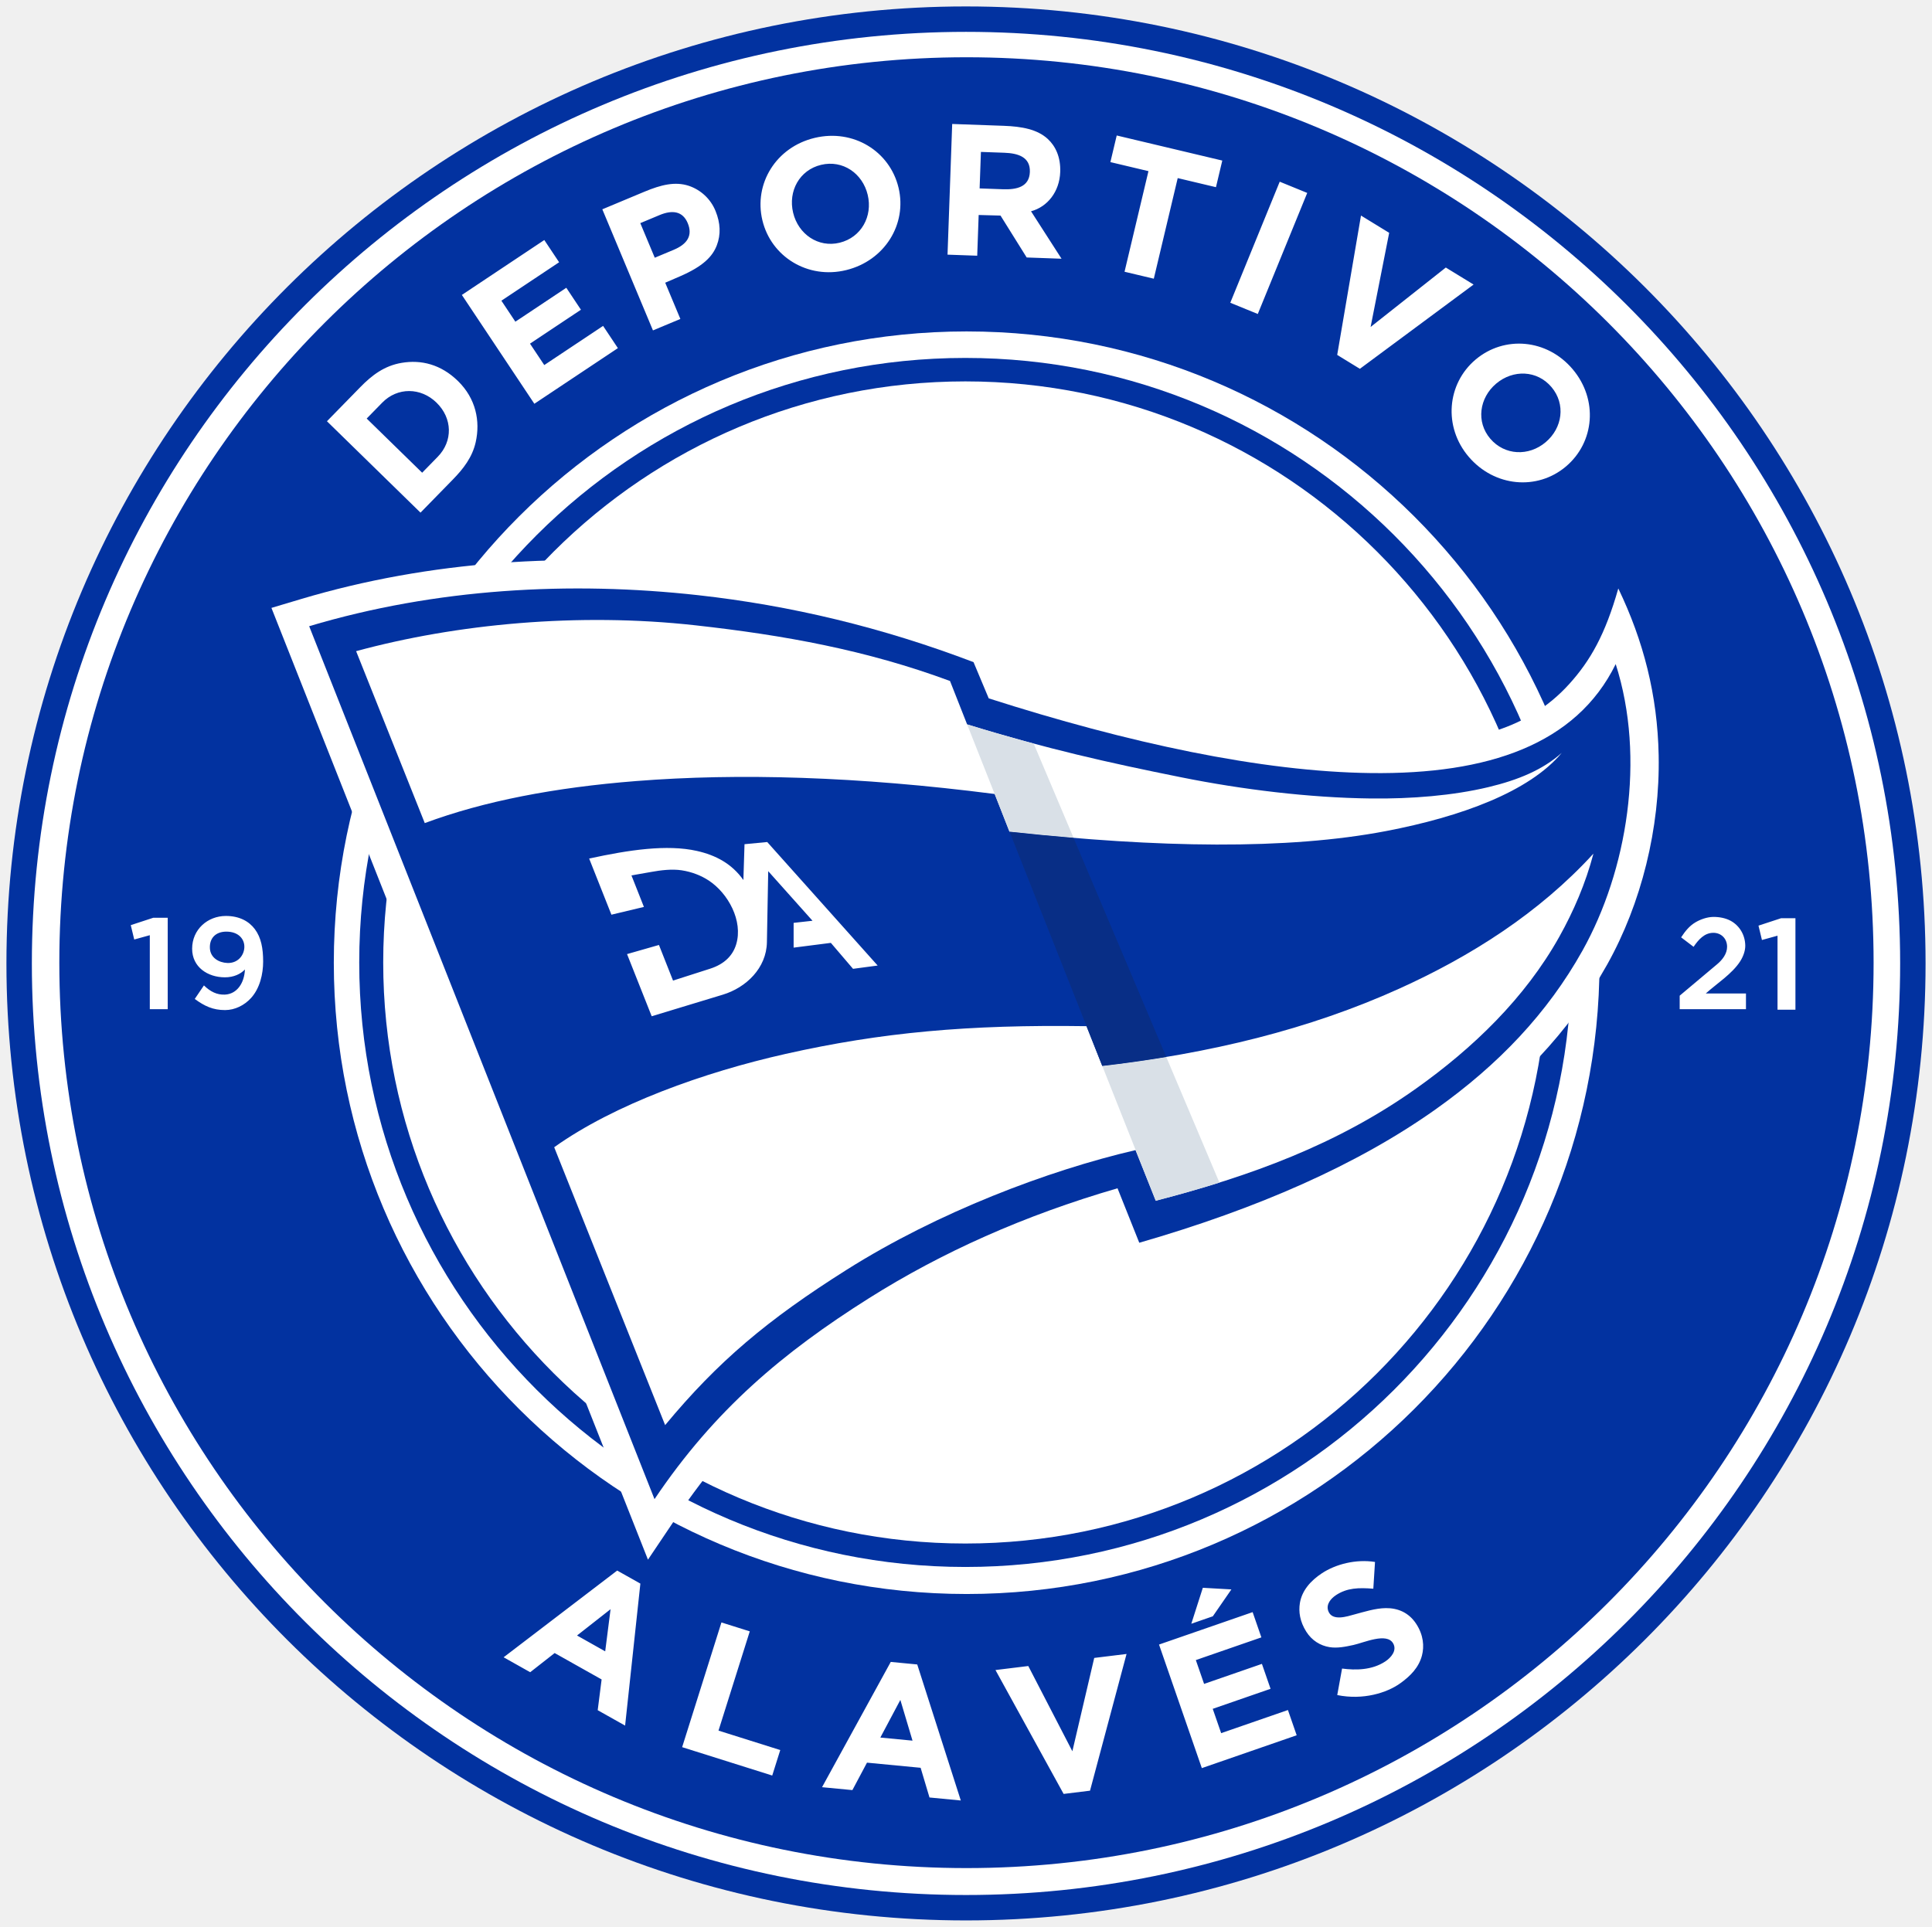
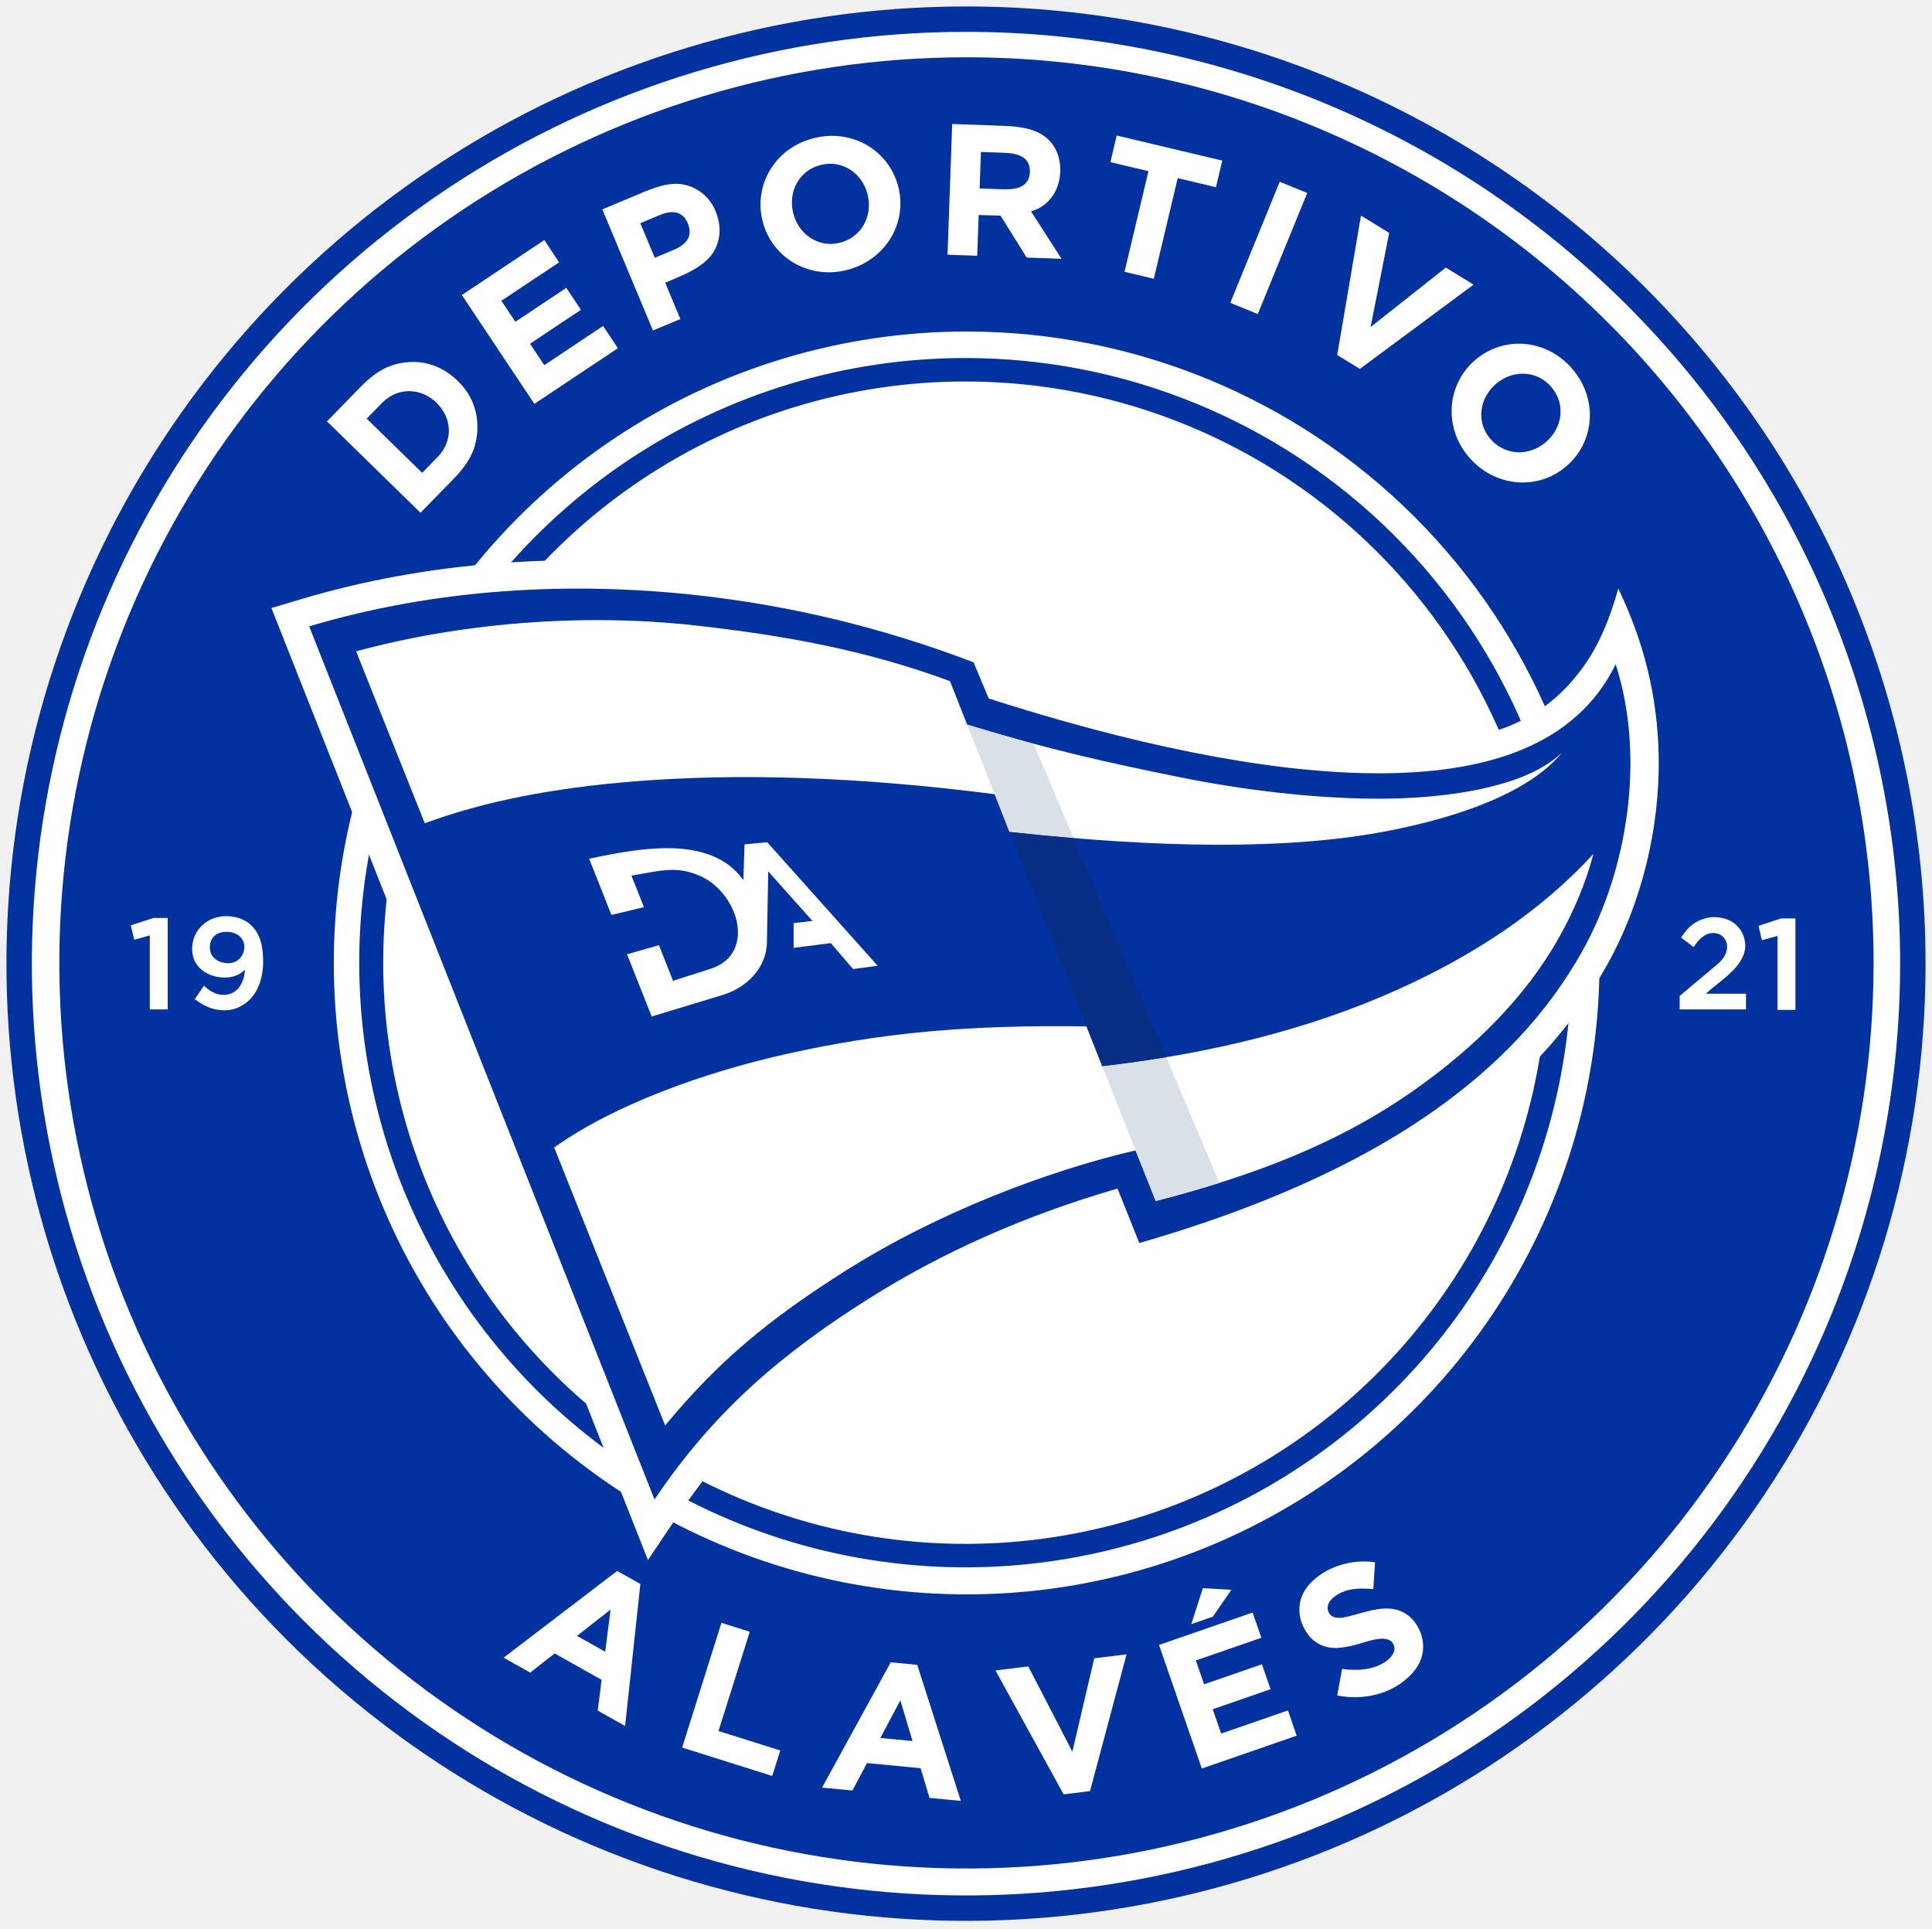
- <svg xmlns="http://www.w3.org/2000/svg" width="300" height="299.258">
-   <path d="M297.638 137.48A284.173 283.465 0 0 1 581.81 420.945 284.173 283.465 0 1 1 297.638 137.48" style="fill:#0232a0;fill-rule:evenodd" transform="translate(-6.06 -71.085)scale(.52433)" data-source="https://football-logos.cc" />
-   <path d="M297.638 145.008a276.645 275.937 0 0 1 276.645 275.937 276.645 275.937 0 1 1-276.645-275.937" style="fill:#fff;fill-rule:evenodd" transform="translate(-6.06 -71.085)scale(.52433)" />
-   <path d="M297.773 152.535A268.646 268.186 0 0 1 566.42 420.721a268.646 268.186 0 1 1-268.647-268.186" style="fill:#0232a0;fill-rule:evenodd" transform="translate(-6.06 -71.085)scale(.52433)" />
-   <path d="M297.833 233.744a187.417 186.99 0 0 1 187.416 186.989 187.417 186.99 0 1 1-187.416-186.99" style="fill:#fff;fill-rule:evenodd" transform="translate(-6.06 -71.085)scale(.52433)" />
-   <path d="M297.446 241.594a179.502 179.061 0 0 1 179.502 179.062 179.502 179.061 0 1 1-179.502-179.062" style="fill:#0232a0;fill-rule:evenodd" transform="translate(-6.06 -71.085)scale(.52433)" />
-   <path d="M297.45 248.543a172.405 172.113 0 0 1 172.405 172.113A172.405 172.113 0 1 1 297.45 248.543" style="fill:#fff;fill-rule:evenodd" transform="translate(-6.06 -71.085)scale(.52433)" />
-   <path d="M337.57 497.816c-22.515 7.122-44.134 16.745-64.15 29.37-25.04 15.794-44.379 32.318-61.064 57.124l-8.905 13.24-111.51-281.915 8.773-2.62c38.23-11.418 79.022-13.884 118.575-9.485 28.668 3.189 56.62 10.055 83.568 20.327l3.36 1.281 4.39 10.464c18.159 5.709 36.64 10.717 55.293 14.462 16.931 3.4 34.511 5.894 51.801 6.1 27.441.328 45.718-3.674 58.685-18.094 6.11-6.795 10.55-14.473 14.428-28.192 7.44 15.475 11.605 31.542 11.954 49.416.422 21.603-5.13 43.89-15.247 61.979-11.316 20.23-27.113 36.37-45.937 49.726-26.795 19.012-58.899 31.689-90.305 40.748l-7.306 2.108z" style="fill:#fff;fill-rule:evenodd" transform="translate(-6.06 -71.085)scale(.52433)" data-source="https://football-logos.cc" />
-   <path d="M103.117 321.06 205.39 579.625c17.823-26.5 38.115-43.497 63.55-59.54 21.468-13.54 45.878-24.5 73.57-32.539l6.442 16.134c34.975-10.089 64.548-23.049 87.774-39.528 18.645-13.23 33.152-28.535 43.467-46.978 13.238-23.667 18.788-57.01 9.853-84.891-11.69 23.836-37.862 32.69-72.445 32.277-32.487-.388-72.044-8.939-113.234-22.13l-4.5-10.727c-27.015-10.298-54.156-16.786-81.506-19.828-37.94-4.22-77.722-2.022-115.245 9.185" style="fill:#0232a0;fill-rule:evenodd" transform="translate(-6.06 -71.085)scale(.52433)" />
-   <path d="M474.068 358.566c-5.573 4.988-12.802 8.027-21.736 10.16-10.497 2.508-22.785 3.504-34.82 3.36-18.292-.218-38.112-2.653-56.025-6.25-21.7-4.357-40.058-8.472-63.518-15.697l-5.066-12.851c-24.761-9.169-49.108-13.572-75.374-16.493-34.705-3.86-70.797-.427-100.507 7.656l20.33 50.927c17.564-6.53 38.428-10.542 62.607-12.454 30.245-2.39 65.532-1.39 106.174 3.834l4.373 11.168c44.09 4.786 82.227 5.432 111.604-.202 22.132-4.245 42.356-11.625 51.958-23.158M175.68 475.388l32.857 82.31c15.6-18.811 30.215-31.163 53.83-46.059 26.885-16.957 59.47-29.355 85.472-35.398l5.992 14.994c28.03-7.275 53.668-16.604 77.092-33.223 16.876-11.975 32.262-26.8 42.41-44.948 4.246-7.591 7.794-15.808 10.118-24.64-16.204 17.713-36.465 30.465-57.449 39.963-26.758 12.113-56.16 19.236-88.006 22.92l-4.672-11.776c-35.069-.51-60.759 1.841-89.08 8.207-24.193 5.438-50.735 14.93-68.564 27.65" style="fill:#fff;fill-rule:evenodd" transform="translate(-6.06 -71.085)scale(.52433)" />
-   <path d="M317.679 355.824a555 555 0 0 1-19.71-5.685l12.579 31.792q9.67 1.051 18.946 1.825zm20.318 95.484 15.834 39.928c6.409-1.663 12.692-3.434 18.853-5.375l-15.74-37.211a385 385 0 0 1-18.947 2.658" style="fill:#d9e0e7;fill-rule:evenodd" transform="translate(-6.06 -71.085)scale(.52433)" />
-   <path d="m310.538 381.93 27.458 69.378a385 385 0 0 0 18.948-2.658l-27.45-64.894a767 767 0 0 1-18.956-1.826" style="fill:#082e86;fill-rule:evenodd" transform="translate(-6.06 -71.085)scale(.52433)" />
-   <path d="M543.273 407.561h-4.272l-6.67 2.189 1.025 4.254 4.612-1.275v21.916h5.305zm-482.045-.144h-4.272l-6.672 2.188 1.026 4.254 4.612-1.275V434.5h5.306zm28.259 12.966c-.002-3.935-.597-7.094-2.45-9.585-1.741-2.34-4.6-3.916-8.576-3.916-5.426 0-10.003 4.013-10.003 9.711 0 5.44 4.61 8.46 9.702 8.467 2.646.004 4.683-1.002 5.933-2.323-.181 4.069-2.382 7.276-5.92 7.441-2.358.11-4.324-.871-6.221-2.719l-2.72 4.01c2.93 2.138 5.4 3.296 8.984 3.292 2.924-.003 5.724-1.419 7.674-3.56 2.62-2.875 3.599-7.12 3.597-10.818m-10.603.428c-2.495-.1-5.034-1.532-5.167-4.374-.144-3.088 1.825-4.898 4.842-4.911 3.637-.016 5.468 2.222 5.361 4.673-.107 2.456-2.013 4.734-5.036 4.612m437.836 9.035c3.24-2.923 7.806-5.808 10.193-9.536.845-1.32 1.511-3.033 1.502-4.597-.018-3.229-1.745-5.988-4.308-7.387-1.537-.84-3.472-1.19-5.257-1.154-1.732.034-3.714.711-5.263 1.644-1.7 1.025-2.942 2.535-4.168 4.403l3.689 2.806c1.473-2.171 3.239-4.154 5.879-4.148 2.253.006 4.025 1.654 4.046 4.109.018 2.094-1.422 3.912-2.91 5.162l-11.13 9.349v4.003h19.63v-4.654zM292.166 211.002l8.792.314.43-12.063 6.472.176 7.75 12.41 10.32.37-9.034-14.055c4.902-1.33 8.422-5.81 8.643-11.595.171-4.488-1.417-7.728-3.676-9.818-3.096-2.865-7.705-3.71-13.053-3.902l-15.262-.545zm16.802-30.184c4.078.146 7.74 1.253 7.582 5.684-.159 4.447-3.896 5.274-7.969 5.128l-6.911-.247.386-10.812zM204.93 233.442l8.117-3.394-4.489-10.736 4.349-1.878c6.947-3 9.674-5.932 10.924-9.167s1.081-6.646-.363-10.186a13.02 13.02 0 0 0-7.959-7.48c-4.009-1.305-8.152-.312-13.088 1.751l-12.487 5.22zm1.964-34.166c3.765-1.574 6.843-1.176 8.33 2.38 1.549 3.706-.157 6.243-4.18 7.925l-5.579 2.332-4.284-10.249zm-70.805 88.142 9.576-9.802c3.118-3.19 5.758-6.586 6.766-11.054 1.416-6.279.037-12.966-5.249-18.13-5.054-4.938-10.892-6.36-16.684-5.38-5.11.864-8.757 3.628-12.257 7.21l-9.856 10.087zm-11.328-32.586c4.477-4.582 11.393-4.566 16.078.012 4.743 4.634 4.876 11.4.346 16.036l-4.607 4.715-16.425-16.047zm128.056-78.415c11.463-2.741 22.259 3.946 24.843 14.756 2.585 10.81-4.114 21.598-15.48 24.398-11.368 2.8-22.26-3.946-24.844-14.756-2.585-10.81 4.018-21.657 15.481-24.398m1.909 7.982c6.42-1.535 12.28 2.524 13.802 8.891 1.522 6.368-1.92 12.601-8.288 14.172-6.366 1.571-12.28-2.523-13.802-8.89s1.868-12.637 8.288-14.173m222.576 60.537c7.604 9.006 6.486 21.655-2.007 28.825s-21.14 6.039-28.754-2.854c-7.613-8.894-6.485-21.656 2.007-28.826s21.15-6.151 28.754 2.855m-6.271 5.295c4.258 5.044 3.269 12.102-1.734 16.326-5.002 4.223-12.119 3.951-16.385-1.029s-3.27-12.102 1.733-16.325c5.003-4.224 12.127-4.016 16.386 1.028m-97.495-67.098-31.264-7.43-1.874 7.885 11.272 2.678-7.082 29.799 8.667 2.06 7.082-29.799 11.326 2.692zm25.154 9.585-8.145-3.326-14.64 35.859 8.145 3.326zM172.752 206.67l-24.417 16.263 21.47 32.236 24.74-16.478-4.385-6.585-17.418 11.6-4.226-6.344 15.083-10.046-4.332-6.504-15.083 10.046-4.14-6.217 17.095-11.386zm275.205 13.188-8.224-5.04-22.272 17.604 5.498-27.885-8.347-5.116-7.045 41.28 6.715 4.116zm-44.93 381.73c-3.322 2.19-5.905 5.11-6.512 8.83-.415 2.544-.008 5.453 1.887 8.454 1.658 2.625 4.158 4.15 6.886 4.588 2.294.368 4.605-.095 7.059-.629 3.165-.689 9.882-3.791 11.79-.483 1.224 2.124-.662 4.253-2.335 5.356-3.96 2.61-8.81 2.625-12.795 2.102l-1.426 7.852c7.708 1.564 14.682-.67 18.573-3.426 3.114-2.205 5.588-4.768 6.508-8.267.716-2.721.484-6.075-1.717-9.431-2.252-3.433-5.574-4.672-9-4.63-3.115.036-6.469 1.13-9.378 1.9-1.886.5-6.55 2.15-7.663-1.099-.672-1.967.808-3.653 2.29-4.637 3.307-2.193 6.778-2.249 11.07-1.913l.5-7.925c-5.66-.892-11.626.648-15.737 3.358m-20.504 11.506-27.723 9.602 12.678 36.6 28.088-9.73-2.59-7.477-19.775 6.85-2.495-7.203 17.124-5.932-2.557-7.384-17.125 5.932-2.445-7.058 19.41-6.723zm-18.161 3.44 6.37-2.206 5.499-7.962-8.456-.485zm-19.178 8.951-9.574 1.174-6.472 27.642-13.055-25.246-9.717 1.192 20.182 36.693 7.817-.96zm-49.088 43.398-9.27-.888-2.627-8.795-15.883-1.522-4.323 8.13-8.989-.862 20.35-37.106 7.842.752zm-14.299-17.725-3.602-12.06-5.927 11.147zm-85.115-4.453-8.116-4.566 1.16-9.105-13.907-7.823-7.244 5.682-7.87-4.427 33.631-25.687 6.867 3.862zm-5.896-21.996 1.59-12.486-9.933 7.792zm42.815-5.92-8.391-2.643-11.637 36.943 26.68 8.404 2.377-7.547-18.288-5.761zm-47.567-228.908 6.593 16.627 9.624-2.299-3.69-9.335 5.83-1.026c2.835-.518 6.16-.926 9.039-.487 3.089.472 5.832 1.59 8.027 3.032 5.729 3.767 10.218 11.958 8.122 18.89-.98 3.239-3.379 5.832-7.747 7.232l-10.956 3.512-4.171-10.552-9.45 2.704 7.302 18.413 21.06-6.392c6.9-2.092 12.92-7.869 13.06-15.53l.385-21.053 13.12 14.688-5.594.624v7.337l11.027-1.409 6.567 7.687 7.292-.974-32.702-36.583-6.727.64-.335 10.617c-3.385-4.793-8.12-7.358-13.787-8.626-8.841-1.98-20.097-.312-31.89 2.263" style="fill:#fff;fill-rule:evenodd" transform="translate(-6.06 -71.085)scale(.52433)" data-source="https://football-logos.cc" />
+ <svg xmlns="http://www.w3.org/2000/svg" width="512" height="511" viewBox="0 0 512 511" fill="none">
+   <path fill-rule="evenodd" clip-rule="evenodd" d="M256 1.707C323.443 1.707 388.123 28.431 435.813 76.002C483.502 123.572 510.293 188.092 510.293 255.366C510.293 305.536 495.379 354.578 467.437 396.292C439.495 438.006 399.78 470.519 353.314 489.718C306.848 508.916 255.718 513.94 206.39 504.152C157.062 494.365 111.751 470.206 76.187 434.731C40.624 399.256 16.405 354.058 6.593 304.853C-3.219 255.648 1.817 204.645 21.064 158.295C40.31 111.945 72.904 72.329 114.722 44.456C156.541 16.584 205.706 1.707 256 1.707Z" fill="#0232A0" />
+   <path fill-rule="evenodd" clip-rule="evenodd" d="M256 8.443C321.656 8.443 384.623 34.458 431.049 80.765C477.475 127.072 503.557 189.878 503.557 255.366C503.557 304.203 489.038 351.944 461.836 392.55C434.634 433.156 395.971 464.805 350.736 483.494C305.501 502.183 255.725 507.073 207.704 497.546C159.682 488.018 115.572 464.501 80.95 429.968C46.329 395.435 22.751 351.437 13.199 303.539C3.647 255.64 8.55 205.992 27.287 160.873C46.024 115.753 77.754 77.189 118.464 50.057C159.175 22.924 207.038 8.443 256 8.443Z" fill="white" />
+   <path fill-rule="evenodd" clip-rule="evenodd" d="M256.121 15.179C319.879 15.179 381.026 40.463 426.109 85.469C471.193 130.476 496.521 191.518 496.521 255.166C496.521 302.632 482.422 349.031 456.006 388.497C429.591 427.962 392.045 458.722 348.118 476.886C304.191 495.05 255.855 499.803 209.222 490.543C162.589 481.283 119.753 458.426 86.133 424.863C52.513 391.301 29.617 348.539 20.341 301.986C11.065 255.433 15.826 207.179 34.021 163.327C52.216 119.475 83.029 81.994 122.562 55.624C162.096 29.254 208.575 15.179 256.121 15.179Z" fill="#0232A0" />
+   <path fill-rule="evenodd" clip-rule="evenodd" d="M256.174 87.849C300.654 87.849 343.312 105.478 374.764 136.858C406.216 168.238 423.885 210.799 423.885 255.177C423.885 288.271 414.049 320.623 395.621 348.14C377.193 375.657 351 397.103 320.355 409.768C289.709 422.433 255.988 425.746 223.456 419.29C190.923 412.834 161.04 396.897 137.585 373.496C114.13 350.095 98.157 320.28 91.686 287.821C85.215 255.363 88.536 221.718 101.23 191.143C113.923 160.568 135.419 134.435 162.999 116.048C190.579 97.662 223.004 87.849 256.174 87.849Z" fill="white" />
+   <path fill-rule="evenodd" clip-rule="evenodd" d="M255.828 94.874C298.429 94.874 339.286 111.756 369.41 141.805C399.533 171.855 416.457 212.611 416.457 255.108C416.457 286.799 407.036 317.779 389.386 344.129C371.736 370.479 346.649 391.017 317.298 403.144C287.947 415.272 255.65 418.445 224.491 412.263C193.332 406.08 164.711 390.819 142.246 368.41C119.782 346.001 104.484 317.45 98.286 286.368C92.088 255.285 95.269 223.068 107.426 193.789C119.584 164.51 140.172 139.485 166.588 121.878C193.003 104.271 224.059 94.874 255.828 94.874Z" fill="#0232A0" />
+   <path fill-rule="evenodd" clip-rule="evenodd" d="M255.832 101.092C296.749 101.092 335.99 117.318 364.922 146.202C393.855 175.085 410.109 214.26 410.109 255.108C410.109 285.569 401.061 315.347 384.109 340.674C367.157 366.002 343.062 385.743 314.871 397.4C286.681 409.057 255.661 412.107 225.734 406.164C195.807 400.222 168.317 385.553 146.741 364.013C125.165 342.474 110.472 315.031 104.519 285.155C98.566 255.279 101.621 224.311 113.298 196.168C124.975 168.025 144.749 143.971 170.12 127.048C195.491 110.124 225.319 101.092 255.832 101.092Z" fill="white" />
+   <path fill-rule="evenodd" clip-rule="evenodd" d="M291.734 324.155C271.586 330.528 252.24 339.14 234.328 350.437C211.922 364.57 194.616 379.357 179.685 401.555L171.716 413.403L71.932 161.129L79.781 158.785C113.992 148.567 150.495 146.361 185.889 150.298C211.543 153.151 236.556 159.295 260.671 168.487L263.678 169.634L267.606 178.997C283.855 184.105 300.392 188.587 317.085 191.939C332.236 194.981 347.967 197.212 363.439 197.397C387.995 197.691 404.35 194.109 415.953 181.206C421.421 175.125 425.394 168.254 428.864 155.977C435.522 169.826 439.249 184.204 439.562 200.198C439.939 219.53 434.971 239.474 425.918 255.66C415.792 273.764 401.655 288.207 384.811 300.158C360.834 317.171 332.105 328.515 304.001 336.622L297.464 338.507L291.734 324.155Z" fill="white" />
+   <path fill-rule="evenodd" clip-rule="evenodd" d="M81.932 165.984L173.451 397.362C189.4 373.649 207.559 358.439 230.32 344.082C249.53 331.966 271.374 322.158 296.155 314.965L301.919 329.403C333.217 320.374 359.68 308.777 380.464 294.031C397.149 282.192 410.13 268.496 419.361 251.992C431.206 230.813 436.173 200.976 428.178 176.027C417.717 197.357 394.297 205.28 363.35 204.91C334.278 204.563 298.881 196.911 262.022 185.107L257.995 175.508C233.821 166.293 209.533 160.487 185.059 157.765C151.108 153.988 115.509 155.955 81.932 165.984Z" fill="#0232A0" />
+   <path fill-rule="evenodd" clip-rule="evenodd" d="M413.879 199.546C408.893 204.01 402.424 206.729 394.429 208.639C385.036 210.883 374.04 211.774 363.269 211.646C346.901 211.45 329.165 209.271 313.136 206.052C293.718 202.153 277.29 198.471 256.296 192.006L251.763 180.506C229.605 172.301 207.818 168.361 184.314 165.747C153.259 162.293 120.961 165.365 94.375 172.598L112.568 218.17C128.284 212.327 146.955 208.737 168.591 207.026C195.656 204.886 227.234 205.781 263.602 210.457L267.515 220.45C306.969 224.733 341.096 225.311 367.384 220.27C387.19 216.471 405.287 209.867 413.879 199.546ZM146.865 304.086L176.268 377.741C190.228 360.909 203.306 349.855 224.438 336.526C248.496 321.352 277.654 310.257 300.922 304.85L306.285 318.267C331.368 311.757 354.31 303.409 375.271 288.537C390.373 277.822 404.141 264.555 413.223 248.316C417.022 241.522 420.197 234.17 422.276 226.266C407.776 242.117 389.645 253.528 370.868 262.027C346.922 272.866 320.612 279.241 292.115 282.537L287.934 271.999C256.553 271.543 233.564 273.647 208.221 279.343C186.571 284.21 162.82 292.704 146.865 304.086Z" fill="white" />
+   <path fill-rule="evenodd" clip-rule="evenodd" d="M273.934 197.093C268.324 195.589 262.51 193.919 256.296 192.006L267.552 220.455C273.321 221.081 278.974 221.626 284.507 222.088L273.934 197.093ZM292.116 282.537L306.285 318.267C312.02 316.779 317.642 315.194 323.155 313.457L309.07 280.159C303.509 281.084 297.857 281.873 292.116 282.537Z" fill="#D9E0E7" />
+   <path fill-rule="evenodd" clip-rule="evenodd" d="M267.544 220.454L292.115 282.537C297.856 281.873 303.508 281.084 309.07 280.159L284.507 222.088C278.971 221.626 273.315 221.08 267.544 220.454Z" fill="#082E86" />
+   <path fill-rule="evenodd" clip-rule="evenodd" d="M475.808 243.39H471.986L466.016 245.349L466.934 249.155L471.061 248.014V267.626H475.808V243.39Z" fill="white" />
+   <path fill-rule="evenodd" clip-rule="evenodd" d="M44.447 243.261H40.624L34.654 245.219L35.572 249.026L39.699 247.885V267.497H44.447V243.261Z" fill="white" />
+   <path fill-rule="evenodd" clip-rule="evenodd" d="M69.735 254.864C69.733 251.342 69.201 248.516 67.542 246.286C65.984 244.192 63.426 242.783 59.868 242.783C55.012 242.783 50.917 246.373 50.917 251.472C50.917 256.34 55.042 259.043 59.599 259.049C61.967 259.052 63.789 258.152 64.908 256.97C64.746 260.611 62.776 263.481 59.611 263.629C57.501 263.728 55.741 262.85 54.044 261.196L51.61 264.784C54.231 266.697 56.441 267.733 59.649 267.73C62.266 267.727 64.771 266.46 66.516 264.545C68.861 261.972 69.737 258.174 69.735 254.864ZM60.247 255.247C58.014 255.157 55.742 253.876 55.623 251.333C55.494 248.569 57.257 246.95 59.956 246.938C63.211 246.924 64.849 248.926 64.753 251.12C64.658 253.317 62.952 255.356 60.247 255.247Z" fill="white" />
+   <path fill-rule="evenodd" clip-rule="evenodd" d="M452.047 263.331C454.946 260.716 459.033 258.134 461.168 254.798C461.924 253.617 462.52 252.084 462.513 250.685C462.496 247.795 460.951 245.326 458.657 244.074C457.282 243.323 455.551 243.01 453.954 243.042C452.403 243.072 450.63 243.678 449.244 244.513C447.722 245.43 446.611 246.781 445.513 248.453L448.815 250.964C450.133 249.021 451.713 247.246 454.076 247.252C456.092 247.257 457.678 248.732 457.696 250.929C457.712 252.803 456.424 254.429 455.092 255.548L445.132 263.914V267.497H462.699V263.331H452.047Z" fill="white" />
+   <path fill-rule="evenodd" clip-rule="evenodd" d="M251.104 67.498L258.971 67.779L259.357 56.984L265.148 57.142L272.083 68.248L281.318 68.578L273.234 56.001C277.621 54.81 280.77 50.801 280.968 45.625C281.121 41.609 279.7 38.71 277.679 36.839C274.908 34.276 270.784 33.519 265.998 33.348L252.341 32.86L251.104 67.498ZM266.139 40.488C269.788 40.618 273.066 41.609 272.924 45.574C272.782 49.554 269.438 50.294 265.793 50.163L259.608 49.942L259.954 40.267L266.139 40.488Z" fill="white" />
+   <path fill-rule="evenodd" clip-rule="evenodd" d="M173.04 87.578L180.304 84.542L176.287 74.934L180.178 73.254C186.395 70.569 188.835 67.946 189.954 65.051C191.073 62.157 190.921 59.103 189.629 55.936C188.111 52.216 185.124 50.096 182.507 49.243C178.92 48.074 175.212 48.963 170.795 50.809L159.621 55.481L173.04 87.578ZM174.797 57.005C178.167 55.596 180.921 55.953 182.252 59.135C183.638 62.451 182.111 64.722 178.512 66.226L173.519 68.314L169.685 59.142L174.797 57.005Z" fill="white" />
+   <path fill-rule="evenodd" clip-rule="evenodd" d="M111.437 135.879L120.007 127.109C122.797 124.253 125.159 121.214 126.061 117.216C127.329 111.598 126.094 105.614 121.364 100.992C116.842 96.574 111.617 95.302 106.435 96.178C101.862 96.951 98.598 99.425 95.466 102.63L86.647 111.657L111.437 135.879ZM101.3 106.72C105.307 102.619 111.496 102.634 115.688 106.731C119.932 110.877 120.051 116.932 115.998 121.08L111.875 125.3L97.177 110.94L101.3 106.72Z" fill="white" />
+   <path fill-rule="evenodd" clip-rule="evenodd" d="M215.892 36.55C226.15 34.097 235.81 40.081 238.123 49.754C240.437 59.428 234.442 69.081 224.27 71.587C214.098 74.093 204.352 68.056 202.039 58.382C199.726 48.709 205.634 39.002 215.892 36.55ZM217.6 43.693C223.346 42.319 228.589 45.951 229.951 51.649C231.314 57.347 228.232 62.925 222.535 64.331C216.838 65.737 211.547 62.073 210.184 56.375C208.822 50.677 211.855 45.067 217.6 43.693Z" fill="white" />
+   <path fill-rule="evenodd" clip-rule="evenodd" d="M416.774 97.864C423.578 105.923 422.578 117.243 414.978 123.659C407.378 130.075 396.061 129.062 389.248 121.104C382.435 113.146 383.444 101.726 391.044 95.31C398.643 88.893 409.97 89.805 416.774 97.864ZM411.162 102.602C414.973 107.116 414.087 113.432 409.611 117.212C405.134 120.991 398.766 120.748 394.948 116.291C391.131 111.835 392.023 105.462 396.5 101.682C400.976 97.903 407.351 98.089 411.162 102.602Z" fill="white" />
+   <path fill-rule="evenodd" clip-rule="evenodd" d="M323.919 42.56L295.942 35.911L294.265 42.966L304.351 45.363L298.014 72.029L305.77 73.872L312.107 47.207L322.242 49.615L323.919 42.56Z" fill="white" />
+   <path fill-rule="evenodd" clip-rule="evenodd" d="M346.428 51.137L339.139 48.161L326.038 80.249L333.327 83.225L346.428 51.137Z" fill="white" />
+   <path fill-rule="evenodd" clip-rule="evenodd" d="M144.246 63.621L122.396 78.174L141.609 107.022L163.748 92.276L159.823 86.383L144.236 96.764L140.455 91.087L153.952 82.097L150.076 76.277L136.578 85.267L132.873 79.703L148.171 69.514L144.246 63.621Z" fill="white" />
+   <path fill-rule="evenodd" clip-rule="evenodd" d="M390.515 75.423L383.155 70.912L363.225 86.666L368.145 61.713L360.676 57.135L354.371 94.075L360.38 97.757L390.515 75.423Z" fill="white" />
+   <path fill-rule="evenodd" clip-rule="evenodd" d="M350.308 417.016C347.335 418.977 345.024 421.589 344.481 424.917C344.109 427.194 344.474 429.797 346.169 432.483C347.653 434.831 349.89 436.196 352.331 436.588C354.384 436.917 356.452 436.503 358.648 436.026C361.481 435.409 367.491 432.633 369.198 435.593C370.294 437.494 368.606 439.399 367.109 440.386C363.566 442.723 359.225 442.735 355.659 442.267L354.383 449.293C361.281 450.693 367.521 448.694 371.004 446.228C373.79 444.255 376.004 441.961 376.828 438.83C377.468 436.395 377.26 433.394 375.29 430.39C373.276 427.319 370.303 426.21 367.238 426.247C364.45 426.28 361.449 427.259 358.845 427.948C357.158 428.395 352.983 429.872 351.988 426.964C351.387 425.204 352.711 423.695 354.038 422.815C356.997 420.852 360.103 420.802 363.943 421.103L364.39 414.011C359.325 413.213 353.987 414.591 350.308 417.016Z" fill="white" />
+   <path fill-rule="evenodd" clip-rule="evenodd" d="M331.959 427.312L307.152 435.905L318.497 468.656L343.632 459.949L341.314 453.259L323.618 459.388L321.385 452.943L336.709 447.635L334.421 441.027L319.097 446.335L316.909 440.019L334.277 434.003L331.959 427.312Z" fill="white" />
+   <path fill-rule="evenodd" clip-rule="evenodd" d="M315.708 430.391L321.409 428.416L326.329 421.292L318.763 420.858L315.708 430.391Z" fill="white" />
+   <path fill-rule="evenodd" clip-rule="evenodd" d="M298.547 438.4L289.98 439.451L284.188 464.187L272.506 441.595L263.81 442.662L281.87 475.496L288.866 474.638L298.547 438.4Z" fill="white" />
+   <path fill-rule="evenodd" clip-rule="evenodd" d="M254.62 477.235L246.325 476.441L243.974 468.57L229.761 467.208L225.893 474.483L217.849 473.712L236.059 440.508L243.077 441.181L254.62 477.235ZM241.825 461.374L238.602 450.582L233.298 460.557L241.825 461.374Z" fill="white" />
+   <path fill-rule="evenodd" clip-rule="evenodd" d="M165.659 457.389L158.397 453.304L159.435 445.156L146.99 438.155L140.507 443.24L133.465 439.278L163.56 416.292L169.705 419.748L165.659 457.389ZM160.383 437.706L161.806 426.533L152.917 433.505L160.383 437.706Z" fill="white" />
+   <path fill-rule="evenodd" clip-rule="evenodd" d="M198.697 432.409L191.188 430.043L180.774 463.102L204.649 470.622L206.776 463.869L190.411 458.714L198.697 432.409Z" fill="white" />
+   <path fill-rule="evenodd" clip-rule="evenodd" d="M156.13 227.569L162.031 242.448L170.642 240.391L167.34 232.037L172.557 231.119C175.095 230.655 178.07 230.29 180.646 230.683C183.41 231.105 185.865 232.105 187.829 233.396C192.956 236.767 196.973 244.097 195.097 250.3C194.221 253.198 192.074 255.519 188.165 256.772L178.361 259.914L174.628 250.472L166.172 252.891L172.706 269.369L191.552 263.649C197.726 261.776 203.114 256.607 203.239 249.752L203.583 230.912L215.323 244.056L210.318 244.614V251.179L220.185 249.919L226.062 256.797L232.587 255.926L203.324 223.19L197.304 223.762L197.004 233.263C193.975 228.973 189.738 226.679 184.667 225.544C176.755 223.773 166.683 225.264 156.13 227.569Z" fill="white" />
</svg>
